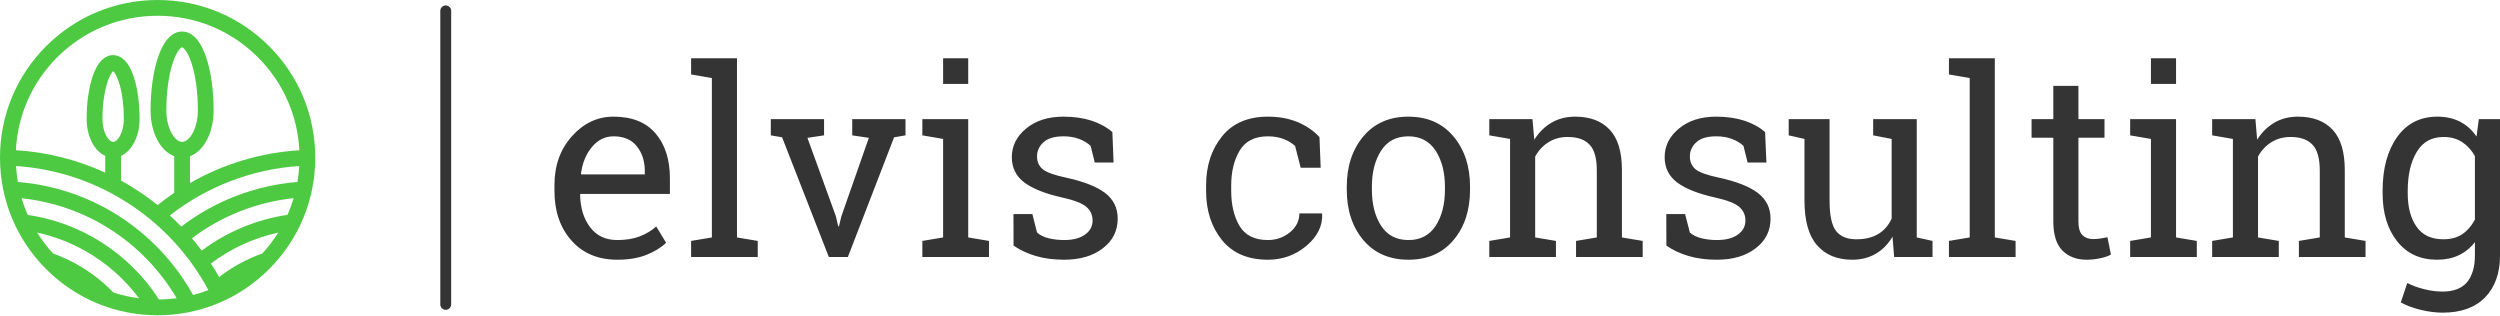
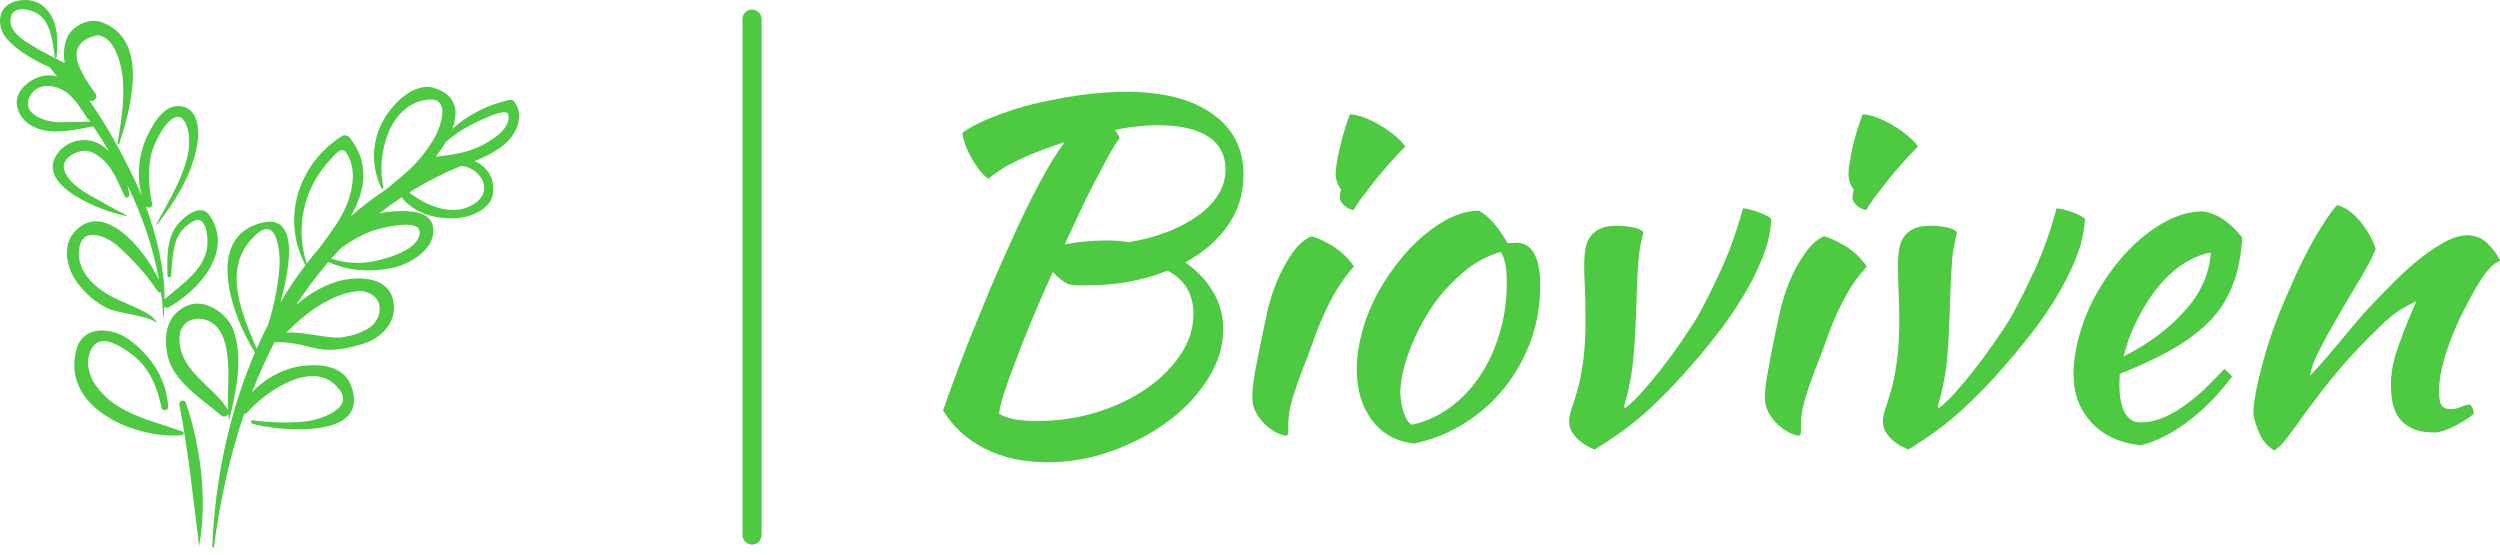
- <svg xmlns="http://www.w3.org/2000/svg" viewBox="0 0 229.958 29" width="229.958" height="29">
-   <g fill="#4dc942" color="#4dc942" transform="translate(0, 0) scale(0.5576924)">
-     <svg width="52.0" height="52.0" x="0.0" y="0.0" viewBox="0 0 52 52">
-       <path fill="currentColor" fill-rule="evenodd" d="M31.335 30.191v-4.42c2.267-.842 3.9-3.869 3.9-7.56 0-3.266-.426-6.345-1.206-8.685C32.843 5.95 31.2 5.2 30.035 5.2c-3.577 0-5.2 6.74-5.2 13 0 3.702 1.633 6.718 3.9 7.56v6.043A43.104 43.104 0 0 0 26 33.821a43.175 43.175 0 0 0-2.704-1.997 39.208 39.208 0 0 0-3.338-2.038v-4.077c1.788-.79 3.068-3.203 3.068-6.126 0-2.59-.344-5.044-.968-6.916-.988-2.964-2.392-3.577-3.4-3.577-1.01 0-2.413.624-3.401 3.577-.624 1.862-.967 4.316-.967 6.916 0 2.923 1.268 5.335 3.068 6.126v2.766A41.305 41.305 0 0 0 2.62 24.773c.291-5.793 2.693-11.201 6.822-15.33C13.873 5.033 19.75 2.6 26 2.6c6.25 0 12.126 2.434 16.546 6.854 4.13 4.128 6.532 9.536 6.823 15.33a41.456 41.456 0 0 0-18.034 5.407m-1.3-6.791c-1.227 0-2.6-2.226-2.6-5.2 0-2.985.385-5.782 1.071-7.862.697-2.101 1.415-2.538 1.53-2.538.114 0 .82.437 1.528 2.538.697 2.08 1.071 4.877 1.071 7.862 0 2.974-1.373 5.2-2.6 5.2m6.115 22.287a43.776 43.776 0 0 0-1.362-2.225 28.498 28.498 0 0 1 11.097-5.096 23.137 23.137 0 0 1-2.621 3.442 25.736 25.736 0 0 0-7.114 3.88M18.668 23.4c-.718 0-1.768-1.487-1.768-3.806 0-4.743 1.196-7.416 1.758-7.852.208.176.655.77 1.07 2.194.448 1.56.698 3.567.698 5.668 0 2.309-1.04 3.796-1.758 3.796m.77 12.116a36.326 36.326 0 0 0-16.495-5.502 24.536 24.536 0 0 1-.301-2.63 38.714 38.714 0 0 1 19.198 6.593A38.93 38.93 0 0 1 34.372 47.85c-.822.312-1.664.583-2.527.801a36.628 36.628 0 0 0-12.407-13.135m6.79 13.884a31.23 31.23 0 0 0-10.971-10.317 31.117 31.117 0 0 0-10.691-3.64 23.45 23.45 0 0 1-1.01-2.745 33.725 33.725 0 0 1 14.478 5.023A33.867 33.867 0 0 1 29.14 49.192c-.947.125-1.924.198-2.912.208m-7.52-1.154a26.187 26.187 0 0 0-7.55-5.44 28.536 28.536 0 0 0-2.402-.998 23.85 23.85 0 0 1-2.631-3.453 28.598 28.598 0 0 1 7.862 2.985 28.801 28.801 0 0 1 8.944 7.852c-1.446-.177-2.85-.5-4.222-.946m28.714-12.813A31.322 31.322 0 0 0 33.28 41.33a38.429 38.429 0 0 0-1.622-2.028 33.705 33.705 0 0 1 16.775-6.615c-.281.936-.614 1.851-1.009 2.746m1.633-5.419A36.478 36.478 0 0 0 29.9 37.367a52.264 52.264 0 0 0-1.882-1.83 38.83 38.83 0 0 1 21.34-8.154 24.235 24.235 0 0 1-.301 2.631m-4.67-22.401C39.478 2.704 32.947 0 26 0 19.053 0 12.522 2.704 7.613 7.613 2.704 12.522 0 19.053 0 26c0 6.947 2.704 13.478 7.613 18.387C12.522 49.296 19.053 52 26 52c6.947 0 13.478-2.704 18.387-7.613C49.296 39.478 52 32.947 52 26c0-6.947-2.704-13.478-7.613-18.387" />
+ <svg xmlns="http://www.w3.org/2000/svg" viewBox="0 0 130.839 29" width="130.839" height="29">
+   <g fill="#4dc942" color="#4dc942" transform="translate(0, 0) scale(0.5471699)">
+     <svg width="50.0" height="53.0" x="0.0" y="0.0" viewBox="0 0 50 53">
+       <path fill="currentColor" fill-rule="evenodd" d="M5.796 11.69c-1.373.039-4.05-.808-2.824-2.667.787-1.178 2.367-.896 3.363-.205.813.598 1.443 1.617 1.998 2.473a.3.3 0 0 0 .148.13l.141.21c-.935.011-1.9.059-2.826.06m30.925-.283c.856-1.482 2.908-3.649 4.904-2.964 2.041.694 2.268 2.216 1.629 3.895 1.48-1.342 3.29-2.274 5.36-2.76.244-.069.47-.025.604.176 1.091 1.55-.04 3.477-1.444 4.423-.72.485-1.53.907-2.384 1.227 1.238.548 1.96 1.668 1.765 3.126-.228 1.539-2.223 2.28-3.535 2.337-1.824.114-3.82-.399-5.074-1.824a.414.414 0 0 1-.084-.196 33.003 33.003 0 0 0-2.178 1.562 8.213 8.213 0 0 1 1.008-.165c1.425-.113 4.162-.285 4.162 1.825 0 1.939-2.452 3.307-4.105 3.592-2.095.39-4.063.232-5.943-.602a37.852 37.852 0 0 0-3.077 4.104c1.289-1.13 2.844-1.997 4.401-2.362 1.597-.341 4.106-.341 4.79 1.597.684 1.996-.741 3.82-2.68 4.447-1.425.457-2.965.798-4.447.513-1.513-.341-2.693-.72-4.145-.61a48.28 48.28 0 0 0-2.144 4.774c1.253-1.322 2.925-2.258 4.727-2.516 1.71-.227 3.99-.057 4.732 1.825 2.053 5.302-6.899 4.39-9.407 3.706-.172-.057-.172-.4 0-.342 1.653.228 3.42.285 5.074.114 1.14-.114 4.675-1.14 3.25-3.022-2.338-3.193-7.07.172-8.838 2.167a.308.308 0 0 1-.286.113c-1.39 4.077-2.325 8.378-2.884 12.72 0 .115-.171.115-.171 0 .252-6.234 1.567-12.726 4.09-18.584-2.106-3.21-5.05-11.192.813-12.432 3.286-.687 2.628 4.024 1.614 7.656a36.965 36.965 0 0 1 2.4-3.564c-2.363-4.412-.706-9.716 3.512-12.36.171-.113.514-.056.685.114 2.022 2.511 1.51 5.194.127 7.58a29.494 29.494 0 0 1 3.4-2.584c1.147-.97 2.332-1.856 3.257-3 .57-.684 1.14-1.482 1.54-2.28.342-.684 1.425-3.478-.741-3.307-3.82.342-5.018 5.36-4.334 8.381 0 .114-.17.228-.17.114-1.027-2.11-.97-4.561.227-6.614zm-19.556 27.31c-.114-.398.513-.57.627-.17 1.426 4.276 2.053 9.236 1.255 13.684-.57-4.562-1.027-9.01-1.882-13.513zm-9.864-5.245c.628-2.451 3.478-2.166 5.075-.969 2.11 1.54 3.592 3.82 3.706 6.442 0 .343-.57.4-.627.058-.4-1.939-1.14-3.82-2.794-5.074-.855-.628-3.136-2.338-3.991-.4-.513 1.14-.171 2.395.513 3.364 1.938 2.737 5.36 3.307 8.267 4.39.171.058.171.286-.057.343-4.333.399-11.574-2.566-10.092-8.154zm10.434-4.162c1.768-.912 4.048.627 4.619 2.338.912 2.68.228 5.93-.457 8.61-.026-.22-.043-.443-.057-.664-.123.22-.453.343-.684.15-1.767-1.54-4.618-3.25-5.131-5.758-.4-1.825-.114-3.764 1.71-4.676zm1.825 1.255c-1.426-.343-2.395.513-2.395 1.824 0 3.124 3.168 4.438 4.657 6.816-.06-1.604.102-3.23-.039-4.82-.114-1.426-.513-3.421-2.223-3.82zm7.184-5.53c0-.628-.114-5.076-2.737-2.11-2.697 3.027-.826 7.167.538 10.425a43.06 43.06 0 0 1 1.107-2.32c.318-.978.563-1.963.75-2.974.17-1.026.342-1.995.342-3.022zm7.64 2.793a7.788 7.788 0 0 0-3.193 1.026c-1.492.77-2.659 1.826-3.81 2.959 1.812-.124 4.285.718 5.577.405a6.214 6.214 0 0 0 2.053-.684c1.71-.798 1.97-3.537-.627-3.706zM.913.369c1.026-.57 2.566-.513 3.42.4C5.589 2.023 5.532 3.79 5.418 5.444c-.057.114-.17.114-.17.057-.172-1.254-.343-3.022-1.312-3.934C3.308.94 1.255.37 1.027 1.68.742 3.163 2.623 4.076 3.65 4.703c.822.457 1.683.905 2.549 1.333a4.226 4.226 0 0 1 .133-2.21C6.73 2.57 8.385 1.658 9.696 2.114c4.618 1.653 2.85 8.153 1.71 11.63 0 .115-.17.058-.17 0 .398-2.337.911-5.416.227-7.754-.285-1.025-.855-2.45-2.11-2.622-1.653.342-2.28 1.197-1.938 2.566.4 1.14 1.026 2.052 1.71 3.022.298.395-.178.832-.57.68 1.69 2.396 3.11 5.033 4.334 7.587.231.485.459 1 .678 1.538-.514-1.867-.32-3.982.52-5.757.683-1.426 1.823-3.364 3.648-2.737 1.483.57 1.311 2.965 1.026 4.105-.627 2.736-2.052 4.904-3.706 7.07-.057.057-.113 0-.057-.057 1.255-2.451 3.935-6.443 2.851-9.351-.798-2.166-2.395.4-2.622.913-.4.684-.742 1.482-.855 2.28-.23 1.426-.115 2.794.17 4.22.099.393-.355.53-.59.304 1.026 2.764 1.797 5.985 1.791 8.879 1.655-1.466 4.158-3 4.102-5.535 0-.455-.115-2.794-1.54-1.824-.741.456-1.311 1.14-1.54 1.996-.284 1.025-.341 2.052-.398 3.079-.057.227-.343.227-.343 0-.057-1.654-.114-3.764 1.14-5.075.685-.742 2.11-1.825 2.91-.627 2.28 3.421-1.028 7.07-3.878 8.723-.162.116-.34.078-.47-.027-.021.42-.054.834-.113 1.234l-.081-1.565c0 .057-.037-.31-.06-.488-.024-.195-.059-.385-.086-.578-.107.054-.246.025-.33-.115-1.084-1.653-2.338-2.965-3.764-4.276-1.026-.912-3.364-1.996-3.706.17-.228 1.369.456 2.624 1.426 3.479 1.368 1.254 2.736 1.596 4.333 2.394.684.342 1.204.585 1.598 1.144.059.077.006.115-.053.082-.753-.647-3.598-.827-4.624-1.34-1.14-.57-1.996-1.31-2.794-2.338-1.026-1.31-1.596-3.478-.399-4.903 2.768-3.238 6.778 1.608 8.134 4.548-.583-3.244-1.638-6.248-3.03-9.098.075.295.143.594.199.9.056.229-.343.458-.457.172-.513-1.083-1.026-2.452-1.881-3.307-.513-.513-1.255-1.083-2.053-1.026-.798.057-2.223.799-1.824 1.881.456 1.312 2.052 2.167 3.193 2.794a62.838 62.838 0 0 0 2.737 1.482c.062.033.014.07-.058.058-2.11-.343-9.18-3.022-6.328-6.215a3.132 3.132 0 0 1 4.048-.513c.253.175.476.366.684.564a54.224 54.224 0 0 0-1.509-2.396c-1.911.33-4.185.983-6.029-.128-1.108-.68-1.733-2.158-.94-3.28.765-1.082 2.216-1.75 3.5-1.36-.228-.291-.46-.581-.693-.871-1.54-.704-3.087-1.55-4.138-2.77C-.17 2.765-.342 1.055.913.37zm32.559 14.917c-.628-1.654-1.198-.742-1.996.113a9.937 9.937 0 0 0-2.143 9.813c.4-.519.812-1.03 1.241-1.523 1.07-1.459 2.338-3.08 2.84-4.811.343-1.14.514-2.452.058-3.592zm6.67 7.07c.229-1.654-3.99-.457-4.504-.286-1.166.432-2.104.996-3.06 1.69-.31.324-.611.654-.906.99 1.323.398 2.764.538 4.137.228 1.312-.285 4.105-1.027 4.333-2.623zm3.97-6.493a34.088 34.088 0 0 0-4.98 2.55c1.711 1.29 4.288 2.436 6.313 1.03 1.847-1.304.433-3.431-1.333-3.58zm4.519-4.887c-.116-.894-3.618.98-4.075 1.238-.683.404-1.307.844-1.892 1.34-.283.484-.617.967-.982 1.436 1.44-.177 2.817-.327 4.145-.959 1.027-.497 3.046-1.613 2.804-3.055z" />
    </svg>
  </g>
-   <line x1="41" y1="1" x2="41" y2="28" stroke="#353434" stroke-linecap="round" />
-   <path fill="#353434" fill-rule="nonzero" d="M5.78 18.53L5.78 18.53Q3.13 18.53 1.56 16.76Q0 15 0 12.19L0 12.19L0 11.67Q0 8.96 1.61 7.17Q3.22 5.37 5.43 5.37L5.43 5.37Q7.98 5.37 9.30 6.91Q10.62 8.46 10.62 11.04L10.62 11.04L10.62 12.48L2.39 12.48L2.36 12.54Q2.39 14.37 3.28 15.54Q4.17 16.72 5.78 16.72L5.78 16.72Q6.95 16.72 7.83 16.39Q8.72 16.05 9.36 15.47L9.36 15.47L10.27 16.97Q9.59 17.63 8.47 18.08Q7.35 18.53 5.78 18.53ZM5.43 7.18L5.43 7.18Q4.27 7.18 3.45 8.16Q2.63 9.14 2.44 10.62L2.44 10.62L2.46 10.68L8.31 10.68L8.31 10.37Q8.31 9.01 7.58 8.10Q6.86 7.18 5.43 7.18ZM14.48 1.82L12.57 1.49L12.57 0L16.79 0L16.79 16.48L18.70 16.80L18.70 18.28L12.57 18.28L12.57 16.80L14.48 16.48L14.48 1.82ZM24.80 5.60L24.80 7.09L23.27 7.32L25.89 14.54L26.10 15.46L26.17 15.46L26.39 14.54L28.92 7.32L27.39 7.09L27.39 5.60L32.29 5.60L32.29 7.09L31.24 7.27L26.99 18.28L25.24 18.28L20.94 7.27L19.90 7.09L19.90 5.60L24.80 5.60ZM33.84 18.28L33.84 16.80L35.75 16.48L35.75 7.42L33.84 7.09L33.84 5.60L38.06 5.60L38.06 16.48L39.97 16.80L39.97 18.28L33.84 18.28ZM38.06 0L38.06 2.36L35.75 2.36L35.75 0L38.06 0ZM51.32 6.79L51.43 9.59L49.70 9.59L49.32 8.06Q48.90 7.66 48.26 7.42Q47.63 7.18 46.82 7.18L46.82 7.18Q45.59 7.18 44.99 7.72Q44.39 8.26 44.39 9.02L44.39 9.02Q44.39 9.77 44.92 10.21Q45.45 10.64 47.06 10.98L47.06 10.98Q49.46 11.50 50.64 12.38Q51.81 13.27 51.81 14.75L51.81 14.75Q51.81 16.44 50.44 17.48Q49.08 18.53 46.88 18.53L46.88 18.53Q45.43 18.53 44.29 18.19Q43.14 17.86 42.23 17.23L42.23 17.23L42.22 14.33L43.96 14.33L44.39 16.03Q44.79 16.39 45.47 16.56Q46.16 16.72 46.88 16.72L46.88 16.72Q48.11 16.72 48.80 16.22Q49.50 15.73 49.50 14.92L49.50 14.92Q49.50 14.16 48.92 13.66Q48.34 13.17 46.72 12.81L46.72 12.81Q44.41 12.30 43.24 11.44Q42.07 10.57 42.07 9.09L42.07 9.09Q42.07 7.55 43.39 6.46Q44.71 5.37 46.82 5.37L46.82 5.37Q48.26 5.37 49.41 5.74Q50.55 6.12 51.32 6.79L51.32 6.79ZM65.63 16.72L65.63 16.72Q66.77 16.72 67.65 16.01Q68.52 15.30 68.52 14.27L68.52 14.27L70.59 14.27L70.62 14.34Q70.68 15.98 69.16 17.26Q67.64 18.53 65.63 18.53L65.63 18.53Q62.86 18.53 61.40 16.72Q59.94 14.92 59.94 12.19L59.94 12.19L59.94 11.70Q59.94 8.99 61.41 7.18Q62.87 5.37 65.63 5.37L65.63 5.37Q67.15 5.37 68.36 5.87Q69.57 6.38 70.37 7.25L70.37 7.25L70.48 10.07L68.64 10.07L68.13 8.07Q67.72 7.68 67.08 7.43Q66.43 7.18 65.63 7.18L65.63 7.18Q63.81 7.18 63.03 8.49Q62.25 9.80 62.25 11.70L62.25 11.70L62.25 12.19Q62.25 14.13 63.02 15.43Q63.80 16.72 65.63 16.72ZM72.88 12.08L72.88 11.82Q72.88 9.01 74.40 7.19Q75.93 5.37 78.54 5.37L78.54 5.37Q81.16 5.37 82.69 7.18Q84.22 9 84.22 11.82L84.22 11.82L84.22 12.08Q84.22 14.92 82.70 16.72Q81.18 18.53 78.56 18.53L78.56 18.53Q75.93 18.53 74.40 16.72Q72.88 14.91 72.88 12.08L72.88 12.08ZM75.19 11.82L75.19 12.08Q75.19 14.10 76.04 15.41Q76.89 16.72 78.56 16.72L78.56 16.72Q80.20 16.72 81.06 15.41Q81.91 14.10 81.91 12.08L81.91 12.08L81.91 11.82Q81.91 9.83 81.06 8.51Q80.20 7.18 78.54 7.18L78.54 7.18Q76.88 7.18 76.03 8.51Q75.19 9.83 75.19 11.82L75.19 11.82ZM85.99 18.28L85.99 16.80L87.90 16.48L87.90 7.42L85.99 7.09L85.99 5.60L89.96 5.60L90.13 7.49Q90.76 6.48 91.72 5.92Q92.67 5.37 93.89 5.37L93.89 5.37Q95.94 5.37 97.07 6.57Q98.19 7.77 98.19 10.28L98.19 10.28L98.19 16.48L100.10 16.80L100.10 18.28L93.97 18.28L93.97 16.80L95.88 16.48L95.88 10.32Q95.88 8.65 95.22 7.95Q94.56 7.24 93.20 7.24L93.20 7.24Q92.20 7.24 91.44 7.72Q90.67 8.20 90.21 9.04L90.21 9.04L90.21 16.48L92.12 16.80L92.12 18.28L85.99 18.28ZM111.36 6.79L111.48 9.59L109.75 9.59L109.37 8.06Q108.95 7.66 108.31 7.42Q107.67 7.18 106.86 7.18L106.86 7.18Q105.63 7.18 105.04 7.72Q104.44 8.26 104.44 9.02L104.44 9.02Q104.44 9.77 104.96 10.21Q105.49 10.64 107.11 10.98L107.11 10.98Q109.51 11.50 110.68 12.38Q111.86 13.27 111.86 14.75L111.86 14.75Q111.86 16.44 110.49 17.48Q109.13 18.53 106.92 18.53L106.92 18.53Q105.48 18.53 104.33 18.19Q103.18 17.86 102.28 17.23L102.28 17.23L102.27 14.33L104.00 14.33L104.44 16.03Q104.84 16.39 105.52 16.56Q106.21 16.72 106.92 16.72L106.92 16.72Q108.15 16.72 108.85 16.22Q109.55 15.73 109.55 14.92L109.55 14.92Q109.55 14.16 108.97 13.66Q108.39 13.17 106.77 12.81L106.77 12.81Q104.46 12.30 103.29 11.44Q102.12 10.57 102.12 9.09L102.12 9.09Q102.12 7.55 103.44 6.46Q104.75 5.37 106.86 5.37L106.86 5.37Q108.30 5.37 109.45 5.74Q110.60 6.12 111.36 6.79L111.36 6.79ZM123.23 18.28L123.08 16.41Q122.48 17.43 121.54 17.98Q120.60 18.53 119.37 18.53L119.37 18.53Q117.30 18.53 116.14 17.20Q114.98 15.88 114.98 13.08L114.98 13.08L114.98 7.42L113.53 7.09L113.53 5.60L114.98 5.60L117.29 5.60L117.29 13.10Q117.29 15.13 117.89 15.89Q118.49 16.65 119.75 16.65L119.75 16.65Q120.98 16.65 121.79 16.15Q122.59 15.66 123 14.74L123 14.74L123 7.42L121.30 7.09L121.30 5.60L123 5.60L125.31 5.60L125.31 16.48L126.76 16.80L126.76 18.28L123.23 18.28ZM130.18 1.82L128.27 1.49L128.27 0L132.49 0L132.49 16.48L134.40 16.80L134.40 18.28L128.27 18.28L128.27 16.80L130.18 16.48L130.18 1.82ZM137.87 2.54L140.18 2.54L140.18 5.60L142.58 5.60L142.58 7.31L140.18 7.31L140.18 15.01Q140.18 15.90 140.55 16.27Q140.92 16.63 141.53 16.63L141.53 16.63Q141.83 16.63 142.21 16.58Q142.59 16.52 142.85 16.46L142.85 16.46L143.17 18.05Q142.84 18.26 142.21 18.39Q141.57 18.53 140.94 18.53L140.94 18.53Q139.54 18.53 138.70 17.68Q137.87 16.83 137.87 15.01L137.87 15.01L137.87 7.31L135.87 7.31L135.87 5.60L137.87 5.60L137.87 2.54ZM144.94 18.28L144.94 16.80L146.85 16.48L146.85 7.42L144.94 7.09L144.94 5.60L149.16 5.60L149.16 16.48L151.07 16.80L151.07 18.28L144.94 18.28ZM149.16 0L149.16 2.36L146.85 2.36L146.85 0L149.16 0ZM152.48 18.28L152.48 16.80L154.39 16.48L154.39 7.42L152.48 7.09L152.48 5.60L156.46 5.60L156.62 7.49Q157.25 6.48 158.21 5.92Q159.16 5.37 160.38 5.37L160.38 5.37Q162.43 5.37 163.56 6.57Q164.68 7.77 164.68 10.28L164.68 10.28L164.68 16.48L166.59 16.80L166.59 18.28L160.46 18.28L160.46 16.80L162.38 16.48L162.38 10.32Q162.38 8.65 161.71 7.95Q161.05 7.24 159.69 7.24L159.69 7.24Q158.70 7.24 157.93 7.72Q157.16 8.20 156.70 9.04L156.70 9.04L156.70 16.48L158.61 16.80L158.61 18.28L152.48 18.28ZM168.16 12.42L168.16 12.18Q168.16 9.12 169.50 7.24Q170.84 5.37 173.19 5.37L173.19 5.37Q174.39 5.37 175.29 5.84Q176.19 6.30 176.80 7.20L176.80 7.20L177.01 5.60L178.96 5.60L178.96 18.12Q178.96 20.58 177.59 21.99Q176.21 23.40 173.68 23.40L173.68 23.40Q172.77 23.40 171.70 23.15Q170.64 22.90 169.83 22.46L169.83 22.46L170.43 20.67Q171.07 21.01 171.95 21.23Q172.83 21.46 173.66 21.46L173.66 21.46Q175.21 21.46 175.93 20.59Q176.65 19.72 176.65 18.12L176.65 18.12L176.65 16.91Q176.03 17.71 175.16 18.12Q174.29 18.53 173.17 18.53L173.17 18.53Q170.84 18.53 169.50 16.84Q168.16 15.15 168.16 12.42L168.16 12.42ZM170.47 12.18L170.47 12.42Q170.47 14.33 171.28 15.49Q172.09 16.65 173.74 16.65L173.74 16.65Q174.79 16.65 175.49 16.18Q176.19 15.70 176.65 14.84L176.65 14.84L176.65 9Q176.20 8.19 175.49 7.72Q174.77 7.24 173.77 7.24L173.77 7.24Q172.11 7.24 171.29 8.63Q170.47 10.01 170.47 12.18L170.47 12.18Z" transform="translate(51, 5.36)" />
+   <line x1="39.359" y1="1" x2="39.359" y2="28" stroke="#4dc942" stroke-linecap="round" />
+   <path fill="#4dc942" fill-rule="nonzero" d="M15.72 4.34L15.72 4.34Q15.72 5.83 14.90 7.00Q14.09 8.16 12.67 8.93L12.67 8.93Q13.58 9.55 14.12 10.45Q14.66 11.35 14.66 12.43L14.66 12.43Q14.66 13.73 13.88 14.99Q13.10 16.25 11.81 17.22Q10.51 18.19 8.86 18.79Q7.20 19.39 5.47 19.39L5.47 19.39Q3.60 19.39 2.20 18.68Q0.79 17.98 0 16.68L0 16.68Q0.24 15.96 0.64 14.89Q1.03 13.82 1.51 12.64Q1.99 11.45 2.48 10.27Q2.98 9.10 3.41 8.16L3.41 8.16Q4.32 6.12 5.04 4.78Q5.76 3.43 6.36 2.64L6.36 2.64Q5.04 3.05 3.96 3.56Q2.88 4.08 2.38 4.56L2.38 4.56Q2.16 4.42 1.93 4.13Q1.70 3.84 1.50 3.49Q1.30 3.14 1.16 2.78Q1.03 2.42 1.01 2.14L1.01 2.14Q1.63 1.70 2.63 1.31Q3.62 0.91 4.80 0.62Q5.98 0.34 7.21 0.17Q8.45 0 9.58 0L9.58 0Q12.46 0 14.09 1.15Q15.72 2.30 15.72 4.34ZM6.58 10.08L6.58 10.08Q6.12 9.86 5.74 9.43L5.74 9.43Q5.18 10.66 4.69 11.83Q4.20 13.01 3.82 14.02Q3.43 15.02 3.19 15.77Q2.95 16.51 2.93 16.85L2.93 16.85Q3.26 17.04 3.73 17.14Q4.20 17.23 4.90 17.23L4.90 17.23Q6.53 17.23 8.02 16.78Q9.50 16.32 10.63 15.54Q11.76 14.76 12.43 13.75Q13.10 12.74 13.10 11.64L13.10 11.64Q13.10 10.06 11.74 9.36L11.74 9.36Q9.86 10.13 7.51 10.13L7.51 10.13Q7.18 10.13 7.00 10.13Q6.82 10.13 6.58 10.08ZM11.23 1.75L11.23 1.75Q10.73 1.75 10.16 1.81Q9.60 1.87 8.98 1.99L8.98 1.99Q9.07 2.09 9.13 2.20Q9.19 2.30 9.24 2.42L9.24 2.42Q9.02 2.71 8.71 3.26Q8.40 3.82 8.02 4.55Q7.63 5.28 7.21 6.17Q6.79 7.06 6.36 7.99L6.36 7.99Q6.77 7.90 7.36 7.84Q7.94 7.78 8.52 7.78L8.52 7.78Q8.83 7.78 9.13 7.80Q9.43 7.82 9.72 7.87L9.72 7.87Q10.87 7.68 11.80 7.31Q12.72 6.94 13.39 6.44Q14.06 5.95 14.42 5.35Q14.78 4.75 14.78 4.08L14.78 4.08Q14.78 2.93 13.87 2.34Q12.96 1.75 11.23 1.75ZM16.18 15.96L16.18 15.96Q16.18 15.74 16.21 15.42Q16.25 15.10 16.34 14.56Q16.44 14.02 16.60 13.25Q16.75 12.48 16.99 11.40L16.99 11.40Q17.04 11.16 17.21 10.63Q17.38 10.10 17.65 9.52Q17.93 8.93 18.32 8.38Q18.72 7.82 19.27 7.56L19.27 7.56Q19.68 7.66 20.35 8.05Q21.02 8.45 21.50 9.14L21.50 9.14Q20.95 9.77 20.58 10.39Q20.21 11.02 19.91 11.69Q19.61 12.36 19.36 13.08Q19.10 13.80 18.79 14.59L18.79 14.59Q18.53 15.26 18.31 15.97Q18.10 16.68 18.07 17.21L18.07 17.21Q18.07 17.64 18.06 17.82Q18.05 18 17.93 18L17.93 18Q17.83 18 17.54 17.88Q17.26 17.76 16.96 17.51Q16.66 17.26 16.42 16.87Q16.18 16.49 16.18 15.96ZM20.76 5.54L20.76 5.54Q20.76 5.40 20.83 5.11L20.83 5.11Q20.71 4.99 20.63 4.75Q20.54 4.51 20.54 4.32L20.54 4.32Q20.54 4.10 20.60 3.73Q20.66 3.36 20.76 2.93Q20.86 2.50 21 2.03Q21.14 1.56 21.29 1.18L21.29 1.18Q21.58 1.18 22.00 1.33Q22.42 1.49 22.85 1.74Q23.28 1.99 23.64 2.29Q24 2.59 24.19 2.86L24.19 2.86Q23.93 3.12 23.50 3.59Q23.06 4.06 22.66 4.57Q22.25 5.09 21.91 5.54Q21.58 6.00 21.48 6.19L21.48 6.19Q21.19 6.14 20.98 5.94Q20.76 5.74 20.76 5.54ZM24.65 18.41L24.65 18.41Q23.28 18.26 22.46 17.21Q21.65 16.15 21.65 14.52L21.65 14.52Q21.65 13.56 21.94 12.53Q22.22 11.50 22.75 10.52Q23.28 9.55 24 8.69Q24.72 7.82 25.56 7.20L25.56 7.20Q26.88 6.22 28.03 6.22L28.03 6.22Q28.80 6.62 29.54 7.92L29.54 7.92Q29.66 7.92 29.76 7.91Q29.86 7.90 29.98 7.90L29.98 7.90Q31.25 7.90 31.25 10.15L31.25 10.15Q31.25 11.66 30.76 13.02Q30.26 14.38 29.39 15.48Q28.51 16.58 27.30 17.34Q26.09 18.10 24.65 18.41ZM25.87 10.85L25.87 10.85Q25.46 11.40 25.10 12.05Q24.74 12.70 24.48 13.36Q24.22 14.02 24.07 14.63Q23.93 15.24 23.93 15.72L23.93 15.72Q23.93 16.30 24.12 16.82Q24.31 17.35 24.55 17.42L24.55 17.42Q25.63 17.18 26.53 16.52Q27.43 15.86 28.09 14.88Q28.75 13.90 29.12 12.65Q29.50 11.40 29.50 9.98L29.50 9.98Q29.50 9.36 29.42 9.00Q29.35 8.64 29.18 8.38L29.18 8.38Q28.13 8.69 27.30 9.38Q26.47 10.08 25.87 10.85ZM33.55 9.07L33.55 9.07Q33.55 8.64 33.61 8.26Q33.67 7.87 33.86 7.60Q34.06 7.32 34.39 7.16Q34.73 7.01 35.28 7.01L35.28 7.01Q35.62 7.01 36.04 7.08Q36.46 7.15 36.65 7.34L36.65 7.34Q36.55 7.75 36.49 8.06Q36.43 8.38 36.40 8.75Q36.36 9.12 36.34 9.64Q36.31 10.15 36.29 10.97L36.29 10.97Q36.24 12.60 36.13 13.88Q36.02 15.17 35.64 16.44L35.64 16.44Q35.64 16.54 35.71 16.54L35.71 16.54Q36.07 16.27 36.53 15.77Q36.98 15.26 37.49 14.63Q37.99 13.99 38.50 13.27Q39 12.55 39.43 11.86L39.43 11.86Q40.01 10.85 40.70 9.34Q41.40 7.82 41.86 6.10L41.86 6.10Q42 6.10 42.23 6.16Q42.46 6.22 42.68 6.30Q42.91 6.38 43.09 6.48Q43.27 6.58 43.34 6.65L43.34 6.65Q43.30 7.68 42.85 8.76Q42.41 9.84 41.78 10.85Q41.16 11.86 40.46 12.74Q39.77 13.63 39.19 14.28L39.19 14.28Q38.04 15.62 36.88 16.68Q35.71 17.74 34.10 18.72L34.10 18.72Q33.48 18.48 33.12 18.08Q32.76 17.69 32.76 17.26L32.76 17.26Q32.76 16.97 32.89 16.60Q33.02 16.22 33.19 15.64Q33.36 15.05 33.49 14.16Q33.62 13.27 33.62 11.90L33.62 11.90Q33.62 11.11 33.59 10.31Q33.55 9.50 33.55 9.07ZM43.01 15.96L43.01 15.96Q43.01 15.74 43.04 15.42Q43.08 15.10 43.18 14.56Q43.27 14.02 43.43 13.25Q43.58 12.48 43.82 11.40L43.82 11.40Q43.87 11.16 44.04 10.63Q44.21 10.10 44.48 9.52Q44.76 8.93 45.16 8.38Q45.55 7.82 46.10 7.56L46.10 7.56Q46.51 7.66 47.18 8.05Q47.86 8.45 48.34 9.14L48.34 9.14Q47.78 9.77 47.41 10.39Q47.04 11.02 46.74 11.69Q46.44 12.36 46.19 13.08Q45.94 13.80 45.62 14.59L45.62 14.59Q45.36 15.26 45.14 15.97Q44.93 16.68 44.90 17.21L44.90 17.21Q44.90 17.64 44.89 17.82Q44.88 18 44.76 18L44.76 18Q44.66 18 44.38 17.88Q44.09 17.76 43.79 17.51Q43.49 17.26 43.25 16.87Q43.01 16.49 43.01 15.96ZM47.59 5.54L47.59 5.54Q47.59 5.40 47.66 5.11L47.66 5.11Q47.54 4.99 47.46 4.75Q47.38 4.51 47.38 4.32L47.38 4.32Q47.38 4.10 47.44 3.73Q47.50 3.36 47.59 2.93Q47.69 2.50 47.83 2.03Q47.98 1.56 48.12 1.18L48.12 1.18Q48.41 1.18 48.83 1.33Q49.25 1.49 49.68 1.74Q50.11 1.99 50.47 2.29Q50.83 2.59 51.02 2.86L51.02 2.86Q50.76 3.12 50.33 3.59Q49.90 4.06 49.49 4.57Q49.08 5.09 48.74 5.54Q48.41 6.00 48.31 6.19L48.31 6.19Q48.02 6.14 47.81 5.94Q47.59 5.74 47.59 5.54ZM49.97 9.07L49.97 9.07Q49.97 8.64 50.03 8.26Q50.09 7.87 50.28 7.60Q50.47 7.32 50.81 7.16Q51.14 7.01 51.70 7.01L51.70 7.01Q52.03 7.01 52.45 7.08Q52.87 7.15 53.06 7.34L53.06 7.34Q52.97 7.75 52.91 8.06Q52.85 8.38 52.81 8.75Q52.78 9.12 52.75 9.64Q52.73 10.15 52.70 10.97L52.70 10.97Q52.66 12.60 52.55 13.88Q52.44 15.17 52.06 16.44L52.06 16.44Q52.06 16.54 52.13 16.54L52.13 16.54Q52.49 16.27 52.94 15.77Q53.40 15.26 53.90 14.63Q54.41 13.99 54.91 13.27Q55.42 12.55 55.85 11.86L55.85 11.86Q56.42 10.85 57.12 9.34Q57.82 7.82 58.27 6.10L58.27 6.10Q58.42 6.10 58.64 6.16Q58.87 6.22 59.10 6.30Q59.33 6.38 59.51 6.48Q59.69 6.58 59.76 6.65L59.76 6.65Q59.71 7.68 59.27 8.76Q58.82 9.84 58.20 10.85Q57.58 11.86 56.88 12.74Q56.18 13.63 55.61 14.28L55.61 14.28Q54.46 15.62 53.29 16.68Q52.13 17.74 50.52 18.72L50.52 18.72Q49.90 18.48 49.54 18.08Q49.18 17.69 49.18 17.26L49.18 17.26Q49.18 16.97 49.31 16.60Q49.44 16.22 49.61 15.64Q49.78 15.05 49.91 14.16Q50.04 13.27 50.04 11.90L50.04 11.90Q50.04 11.11 50.00 10.31Q49.97 9.50 49.97 9.07ZM67.99 7.63L67.99 7.63Q67.90 9.12 67.46 10.19Q67.03 11.26 66.23 12.06Q65.42 12.86 64.27 13.51Q63.12 14.16 61.58 14.76L61.58 14.76Q61.58 14.90 61.57 15.06Q61.56 15.22 61.56 15.38L61.56 15.38Q61.56 15.70 61.61 16.03Q61.66 16.37 61.78 16.66Q61.90 16.94 62.11 17.12Q62.33 17.30 62.66 17.30L62.66 17.30Q63.31 17.30 63.94 17.02Q64.56 16.73 65.12 16.31Q65.69 15.89 66.18 15.40Q66.67 14.90 67.06 14.50L67.06 14.50Q67.30 14.71 67.46 14.90L67.46 14.90Q66.38 16.34 65.10 17.29Q63.82 18.24 62.66 18.50L62.66 18.50Q61.01 18.31 60.08 17.29Q59.16 16.27 59.16 14.83L59.16 14.83Q59.16 13.85 59.44 12.83Q59.71 11.81 60.20 10.86Q60.70 9.91 61.36 9.07Q62.02 8.23 62.77 7.61Q63.53 6.98 64.33 6.62Q65.14 6.26 65.93 6.26L65.93 6.26Q67.03 6.41 67.99 7.63ZM66.34 8.42L66.34 8.42Q65.69 8.52 64.99 8.95Q64.30 9.38 63.68 10.10Q63.07 10.82 62.57 11.78Q62.06 12.74 61.78 13.85L61.78 13.85Q63.70 12.89 64.97 11.48Q66.24 10.08 66.34 8.42ZM72.98 5.93L72.98 5.93Q73.61 6.12 74.16 6.78Q74.71 7.44 74.98 8.23L74.98 8.23Q74.71 8.88 74.16 9.79Q73.61 10.70 73.06 11.65Q72.50 12.60 72.06 13.45Q71.62 14.30 71.54 14.86L71.54 14.86Q71.93 14.45 72.40 13.91Q72.86 13.37 73.31 12.83Q73.75 12.29 74.14 11.84Q74.52 11.40 74.74 11.18L74.74 11.18Q75.19 10.70 75.82 10.07Q76.44 9.43 77.12 8.87Q77.81 8.30 78.50 7.91Q79.20 7.51 79.78 7.51L79.78 7.51Q80.40 7.51 80.82 7.93Q81.24 8.35 81.48 8.81L81.48 8.81Q81.48 8.86 81.30 8.94Q81.12 9.02 80.78 9.41L80.78 9.41Q80.45 9.84 80.03 10.60Q79.61 11.35 79.21 12.23Q78.82 13.10 78.55 14.02Q78.29 14.93 78.29 15.67L78.29 15.67Q78.29 16.27 78.44 16.44Q78.60 16.61 78.89 16.61L78.89 16.61Q79.15 16.61 79.44 16.49Q79.73 16.37 79.90 16.37L79.90 16.37Q79.99 16.42 80.05 16.57Q80.11 16.73 80.11 16.85L80.11 16.85Q79.92 17.02 79.66 17.18Q79.39 17.35 79.10 17.50Q78.82 17.64 78.54 17.74Q78.26 17.83 78.05 17.83L78.05 17.83Q77.35 17.83 76.91 17.63Q76.46 17.42 76.21 17.09Q75.96 16.75 75.86 16.28Q75.77 15.82 75.77 15.29L75.77 15.29Q75.77 15.00 75.82 14.64Q75.86 14.28 76.01 13.79Q76.15 13.30 76.42 12.61Q76.68 11.93 77.09 10.97L77.09 10.97Q77.04 10.97 76.44 11.30Q75.84 11.64 75.14 12.34L75.14 12.34Q74.02 13.42 73.12 14.47Q72.22 15.53 71.28 16.82L71.28 16.82Q70.75 17.57 70.36 18.08Q69.96 18.60 69.67 18.77L69.67 18.77Q69.17 18.48 68.93 17.96Q68.69 17.45 68.57 16.90L68.57 16.90Q68.57 16.44 68.70 15.74Q68.83 15.05 69.06 14.20Q69.29 13.34 69.62 12.41Q69.96 11.47 70.37 10.54L70.37 10.54Q71.28 8.42 72.04 7.22Q72.79 6.02 72.98 5.93Z" transform="translate(49.359, 4.804)" />
</svg>
